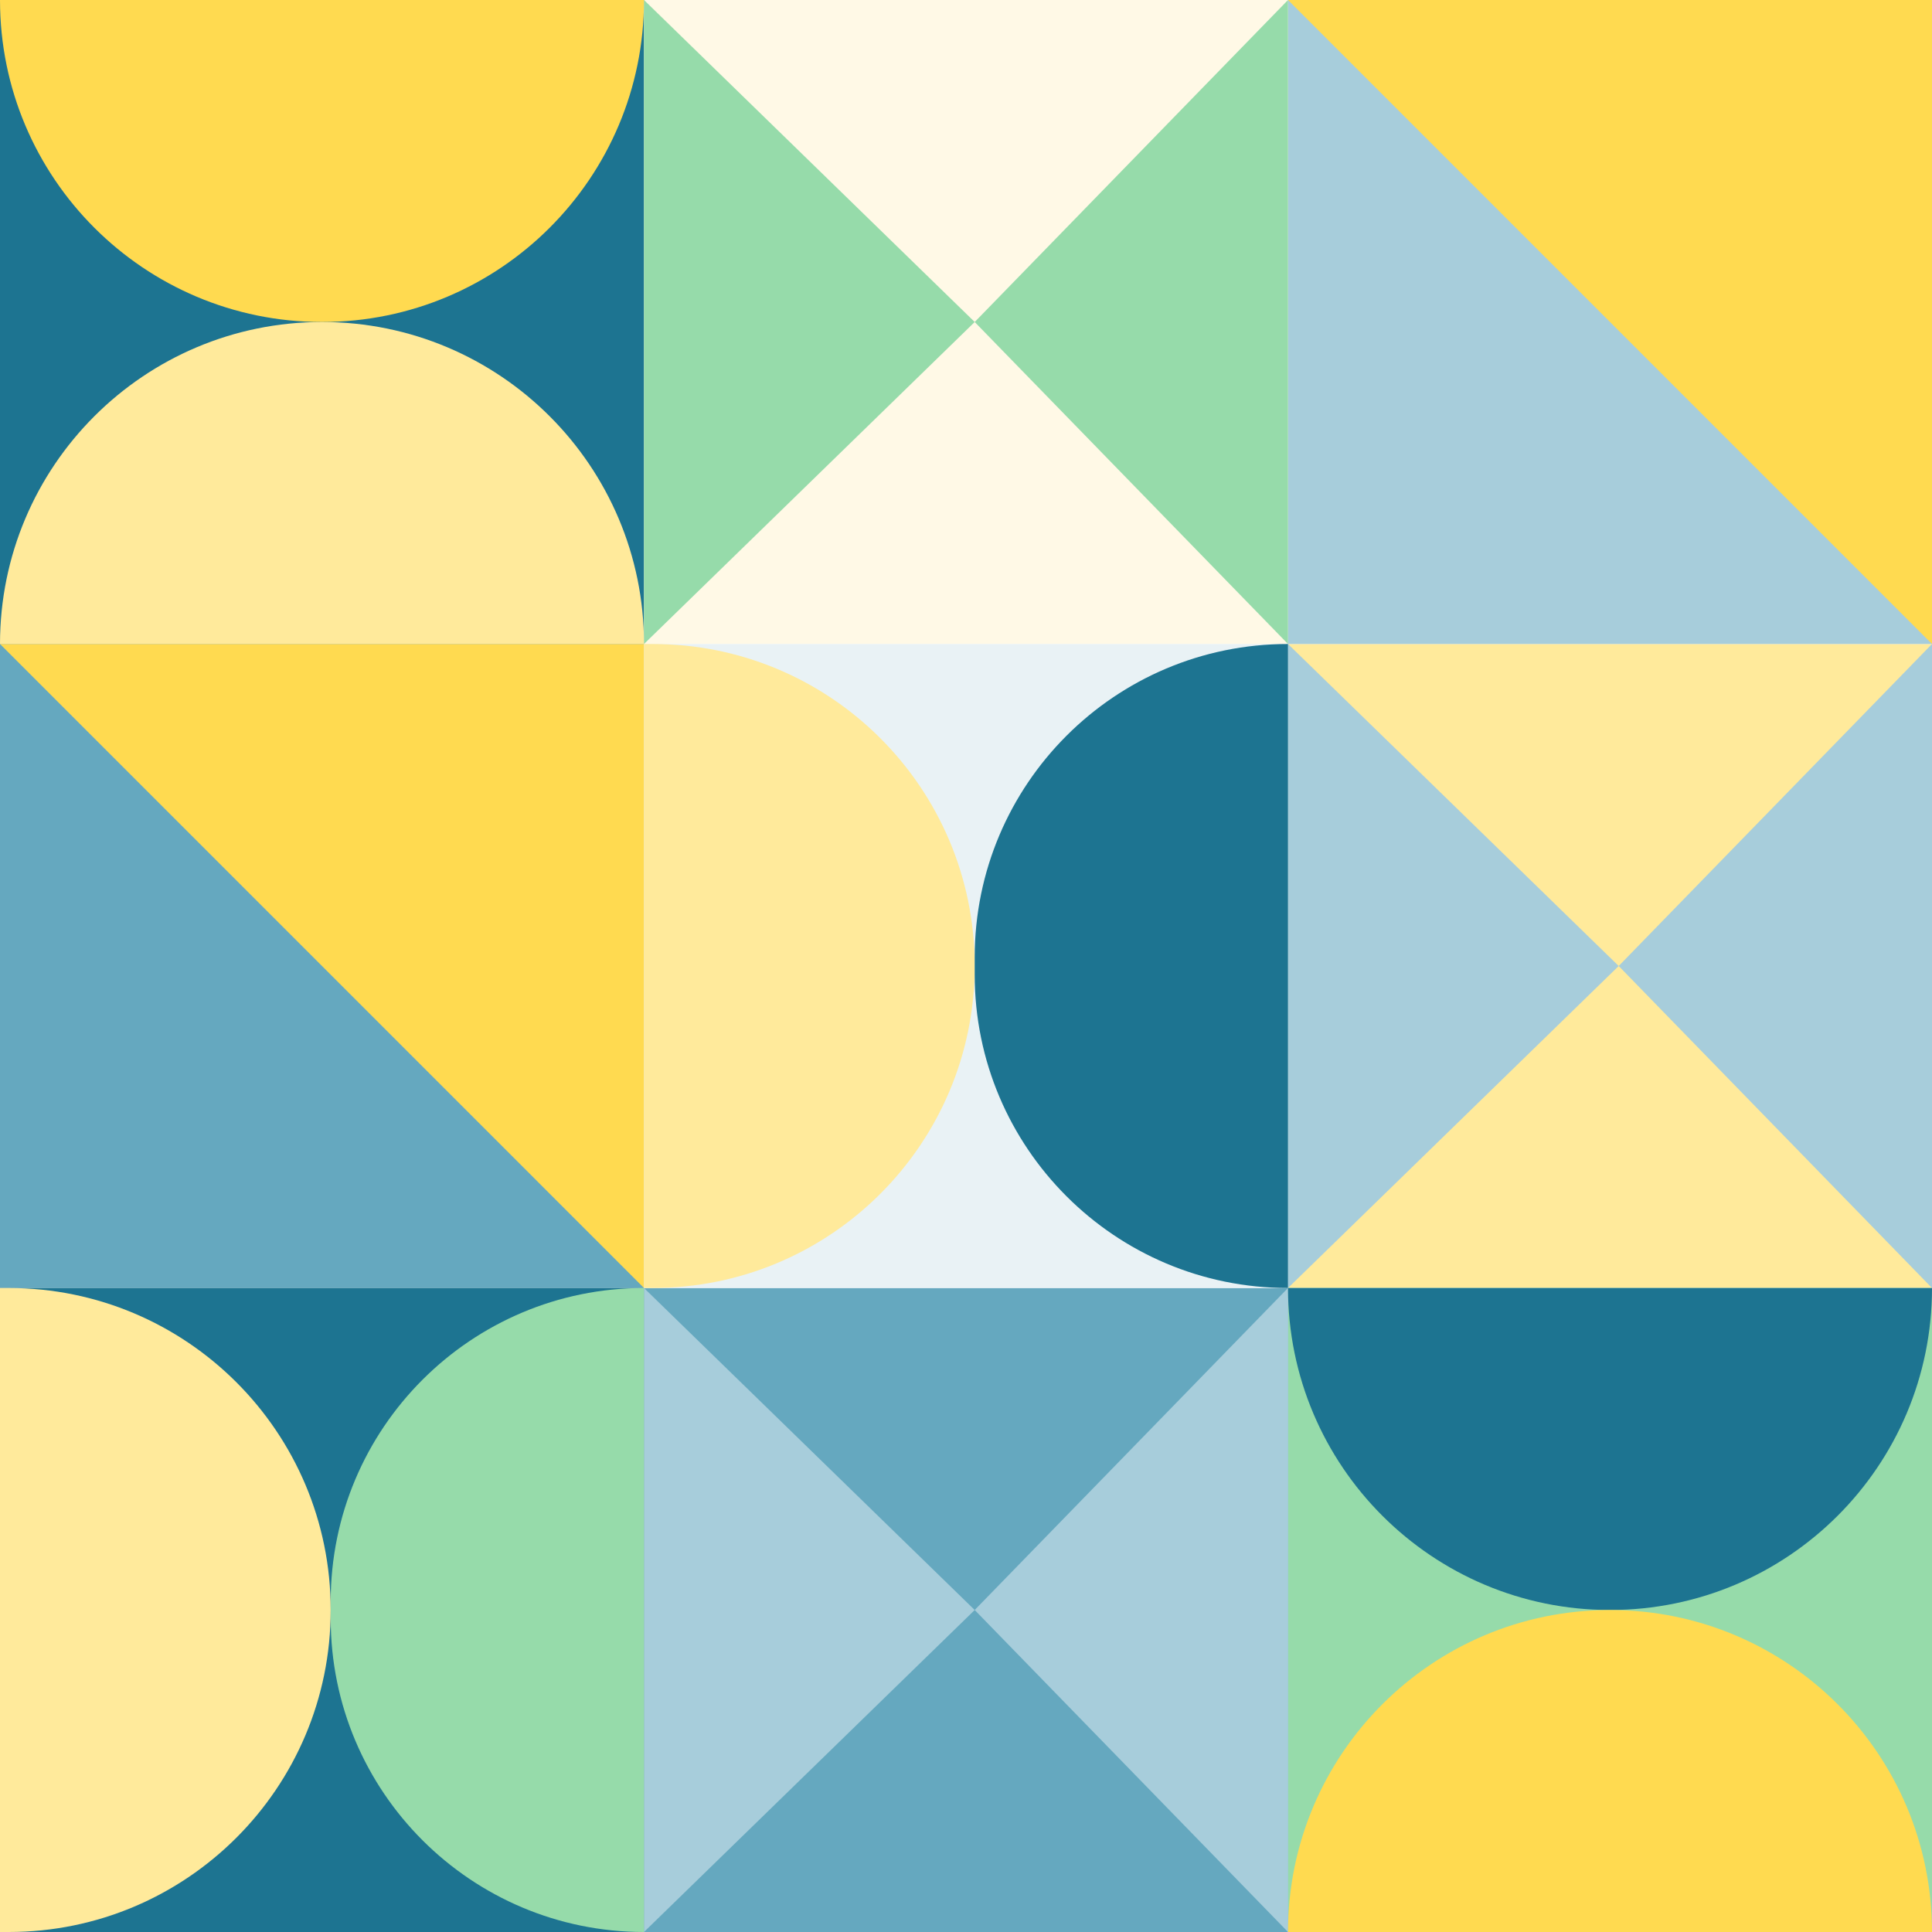
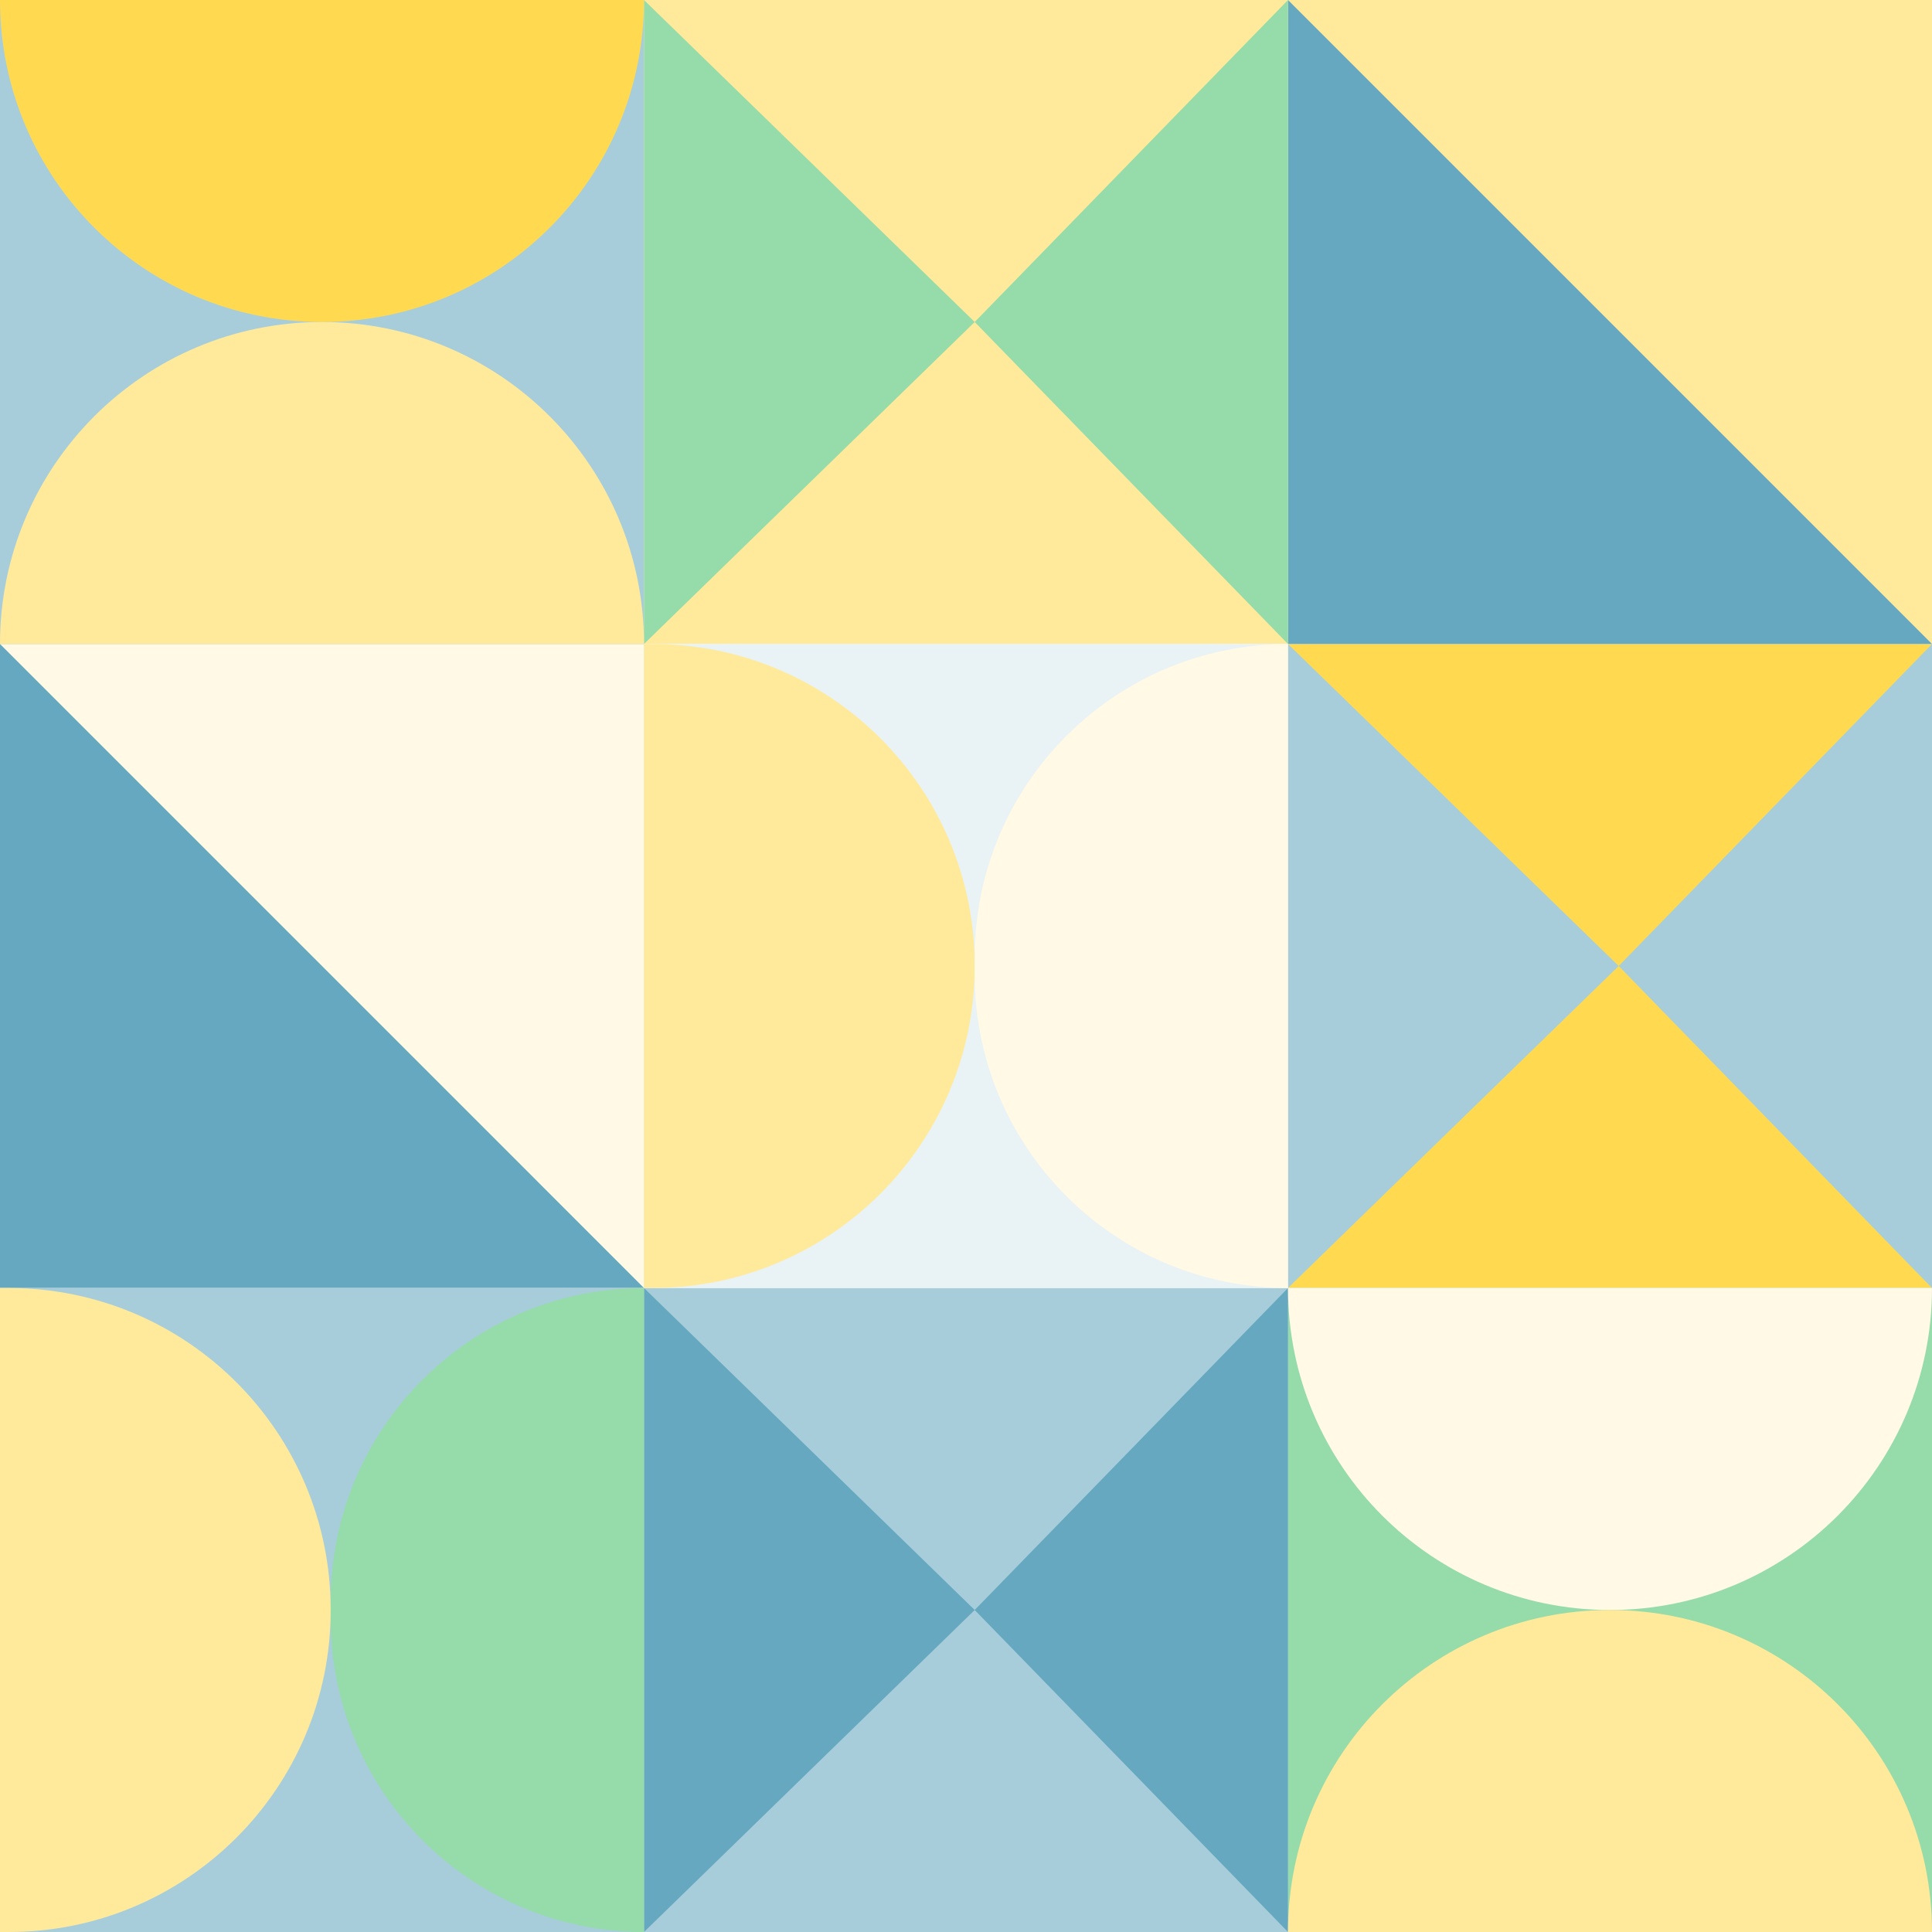
<svg xmlns="http://www.w3.org/2000/svg" id="Layer_15" viewBox="0 0 111 111">
-   <rect x="74" y="37" width="37" height="37" style="fill:#ffea9b;" />
-   <rect x="37" y="74" width="37" height="37" style="fill:#65a8bf;" />
+   <rect x="74" y="37" width="37" height="37" style="fill:#ffda50;" />
+   <rect x="37" y="74" width="37" height="37" style="fill:#a7cddb;" />
  <rect y="37" width="37" height="37" style="fill:#65a8bf;" />
-   <rect x="37" width="37" height="37" style="fill:#fff9e6;" />
-   <rect y="74" width="37" height="37" style="fill:#1d7491;" />
+   <rect x="37" width="37" height="37" style="fill:#ffea9b;" />
+   <rect y="74" width="37" height="37" style="fill:#a7cddb;" />
  <rect x="74" y="74" width="37" height="37" style="fill:#96dbaa;" />
  <rect x="37" y="37" width="37" height="37" style="fill:#e9f2f5;" />
-   <rect width="37" height="37" style="fill:#1d7491;" />
-   <rect x="74" width="37" height="37" style="fill:#a7cddb;" />
-   <path d="M37,74L0,37h37v37Z" style="fill:#ffda50;" />
-   <path d="M111,37L74,0h37v37Z" style="fill:#ffda50;" />
-   <path d="M56,92.5l-19-18.5v37l19-18.5Z" style="fill:#a7cddb;" />
+   <rect width="37" height="37" style="fill:#a7cddb;" />
+   <rect x="74" width="37" height="37" style="fill:#65a8bf;" />
+   <path d="M37,74L0,37h37v37Z" style="fill:#fff9e6;" />
+   <path d="M111,37L74,0h37v37Z" style="fill:#ffea9b;" />
+   <path d="M56,92.5l-19-18.5v37l19-18.5Z" style="fill:#65a8bf;" />
  <path d="M56,18.5L37,0v37l19-18.5Z" style="fill:#96dbaa;" />
  <path d="M93,55.5l-19-18.5v37l19-18.5Z" style="fill:#a7cddb;" />
-   <path d="M56,92.5l18-18.5v37l-18-18.5Z" style="fill:#a7cddb;" />
+   <path d="M56,92.5l18-18.5v37l-18-18.5Z" style="fill:#65a8bf;" />
  <path d="M56,18.5L74,0v37l-18-18.5Z" style="fill:#96dbaa;" />
  <path d="M93,55.5l18-18.5v37l-18-18.5Z" style="fill:#a7cddb;" />
-   <path d="M111,74c0,10.22-8.28,18.5-18.5,18.5s-18.5-8.28-18.5-18.5c42.84,0,8.28,0,18.5,0s-18.5,0,18.5,0Z" style="fill:#1d7491;" />
+   <path d="M111,74c0,10.22-8.28,18.5-18.5,18.5s-18.5-8.28-18.5-18.5c42.84,0,8.28,0,18.5,0s-18.5,0,18.5,0Z" style="fill:#fff9e6;" />
  <path d="M37,0c0,10.22-8.28,18.5-18.5,18.5S0,10.22,0,0c42.84,0,8.28,0,18.5,0S0,0,37,0Z" style="fill:#ffda50;" />
-   <path d="M74,111c0-10.22,8.28-18.5,18.5-18.5s18.5,8.28,18.5,18.5c-42.84,0-8.28,0-18.5,0s18.5,0-18.5,0Z" style="fill:#ffda50;" />
+   <path d="M74,111c0-10.22,8.28-18.5,18.5-18.5s18.5,8.28,18.5,18.5c-42.84,0-8.28,0-18.5,0s18.5,0-18.5,0Z" style="fill:#ffea9b;" />
  <path d="M0,37c0-10.22,8.28-18.5,18.5-18.5s18.5,8.28,18.5,18.5c-42.84,0-8.28,0-18.5,0s18.5,0-18.5,0Z" style="fill:#ffea9b;" />
  <path d="M37,74v-37h.5c10.22,0,18.5,8.28,18.5,18.5s-8.28,18.5-18.5,18.5h-.5Z" style="fill:#ffea9b;" />
  <path d="M0,111v-37h.5c10.22,0,18.5,8.28,18.5,18.5S10.72,111,.5,111h-.5Z" style="fill:#ffea9b;" />
-   <path d="M74,74v-37c-9.94,0-18,8.06-18,18v1c0,9.94,8.06,18,18,18Z" style="fill:#1d7491;" />
+   <path d="M74,74v-37c-9.94,0-18,8.06-18,18v1c0,9.94,8.06,18,18,18Z" style="fill:#fff9e6;" />
  <path d="M37,111v-37c-9.94,0-18,8.06-18,18v1c0,9.94,8.06,18,18,18Z" style="fill:#96dbaa;" />
</svg>
